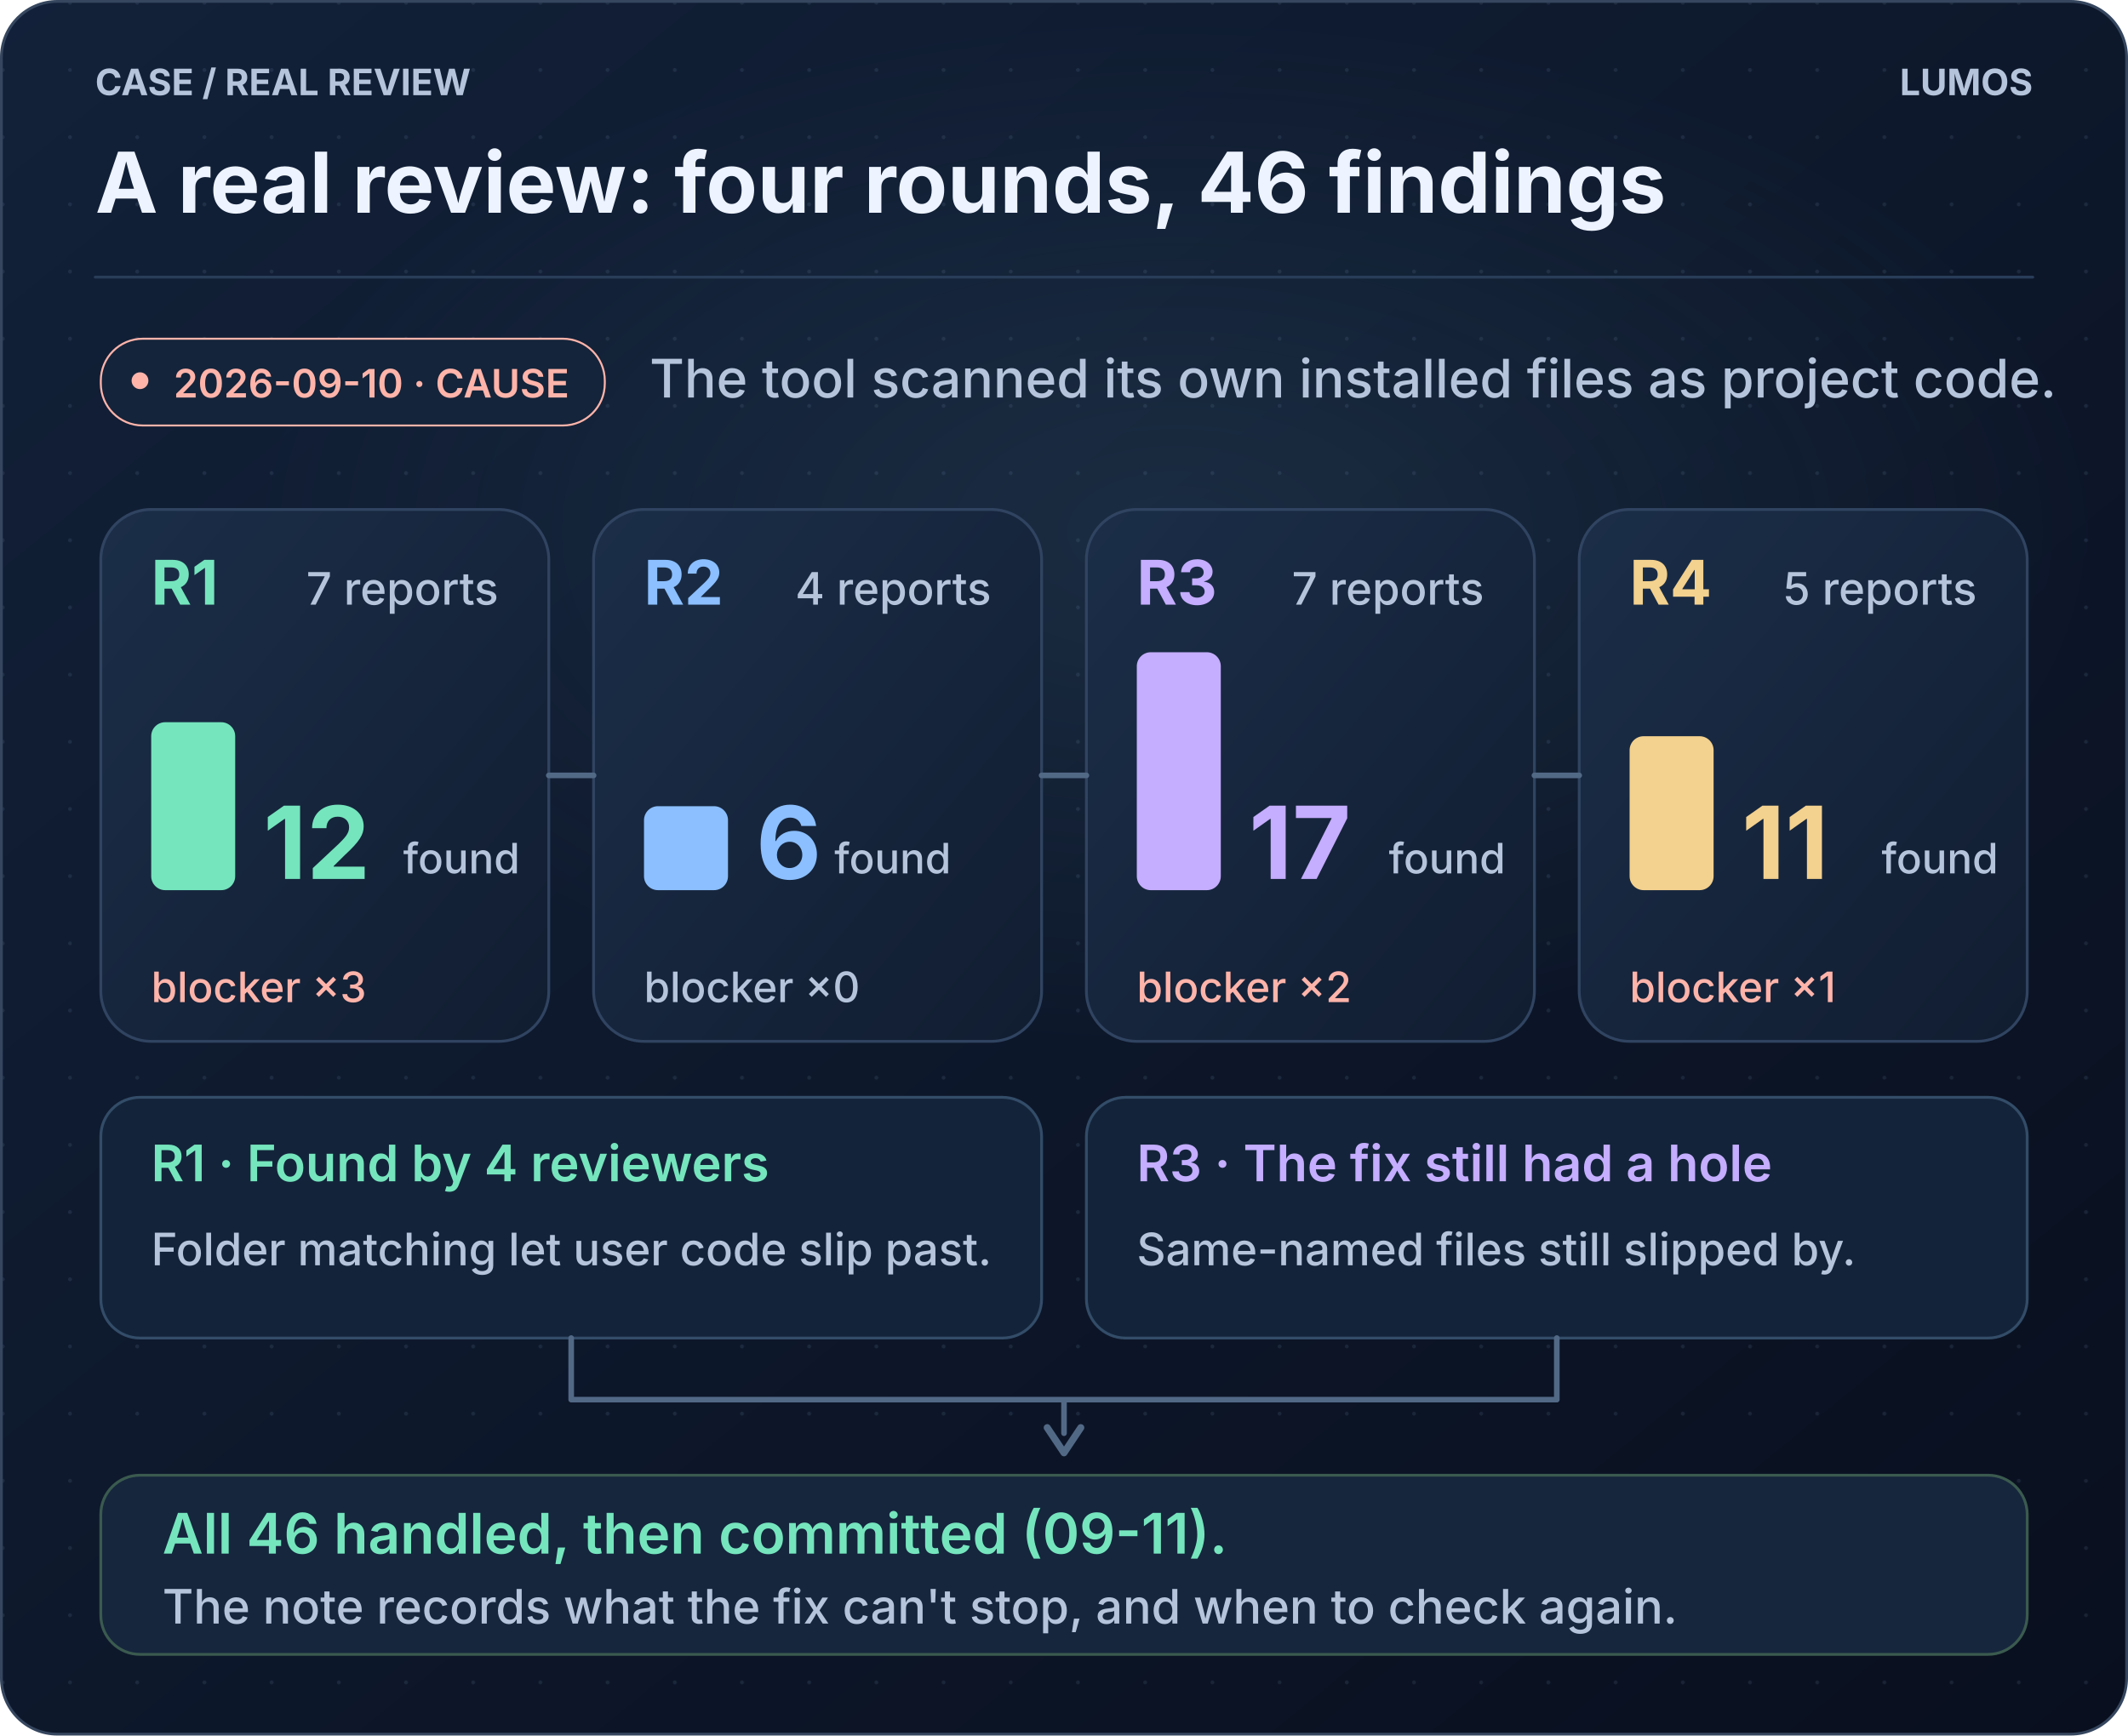
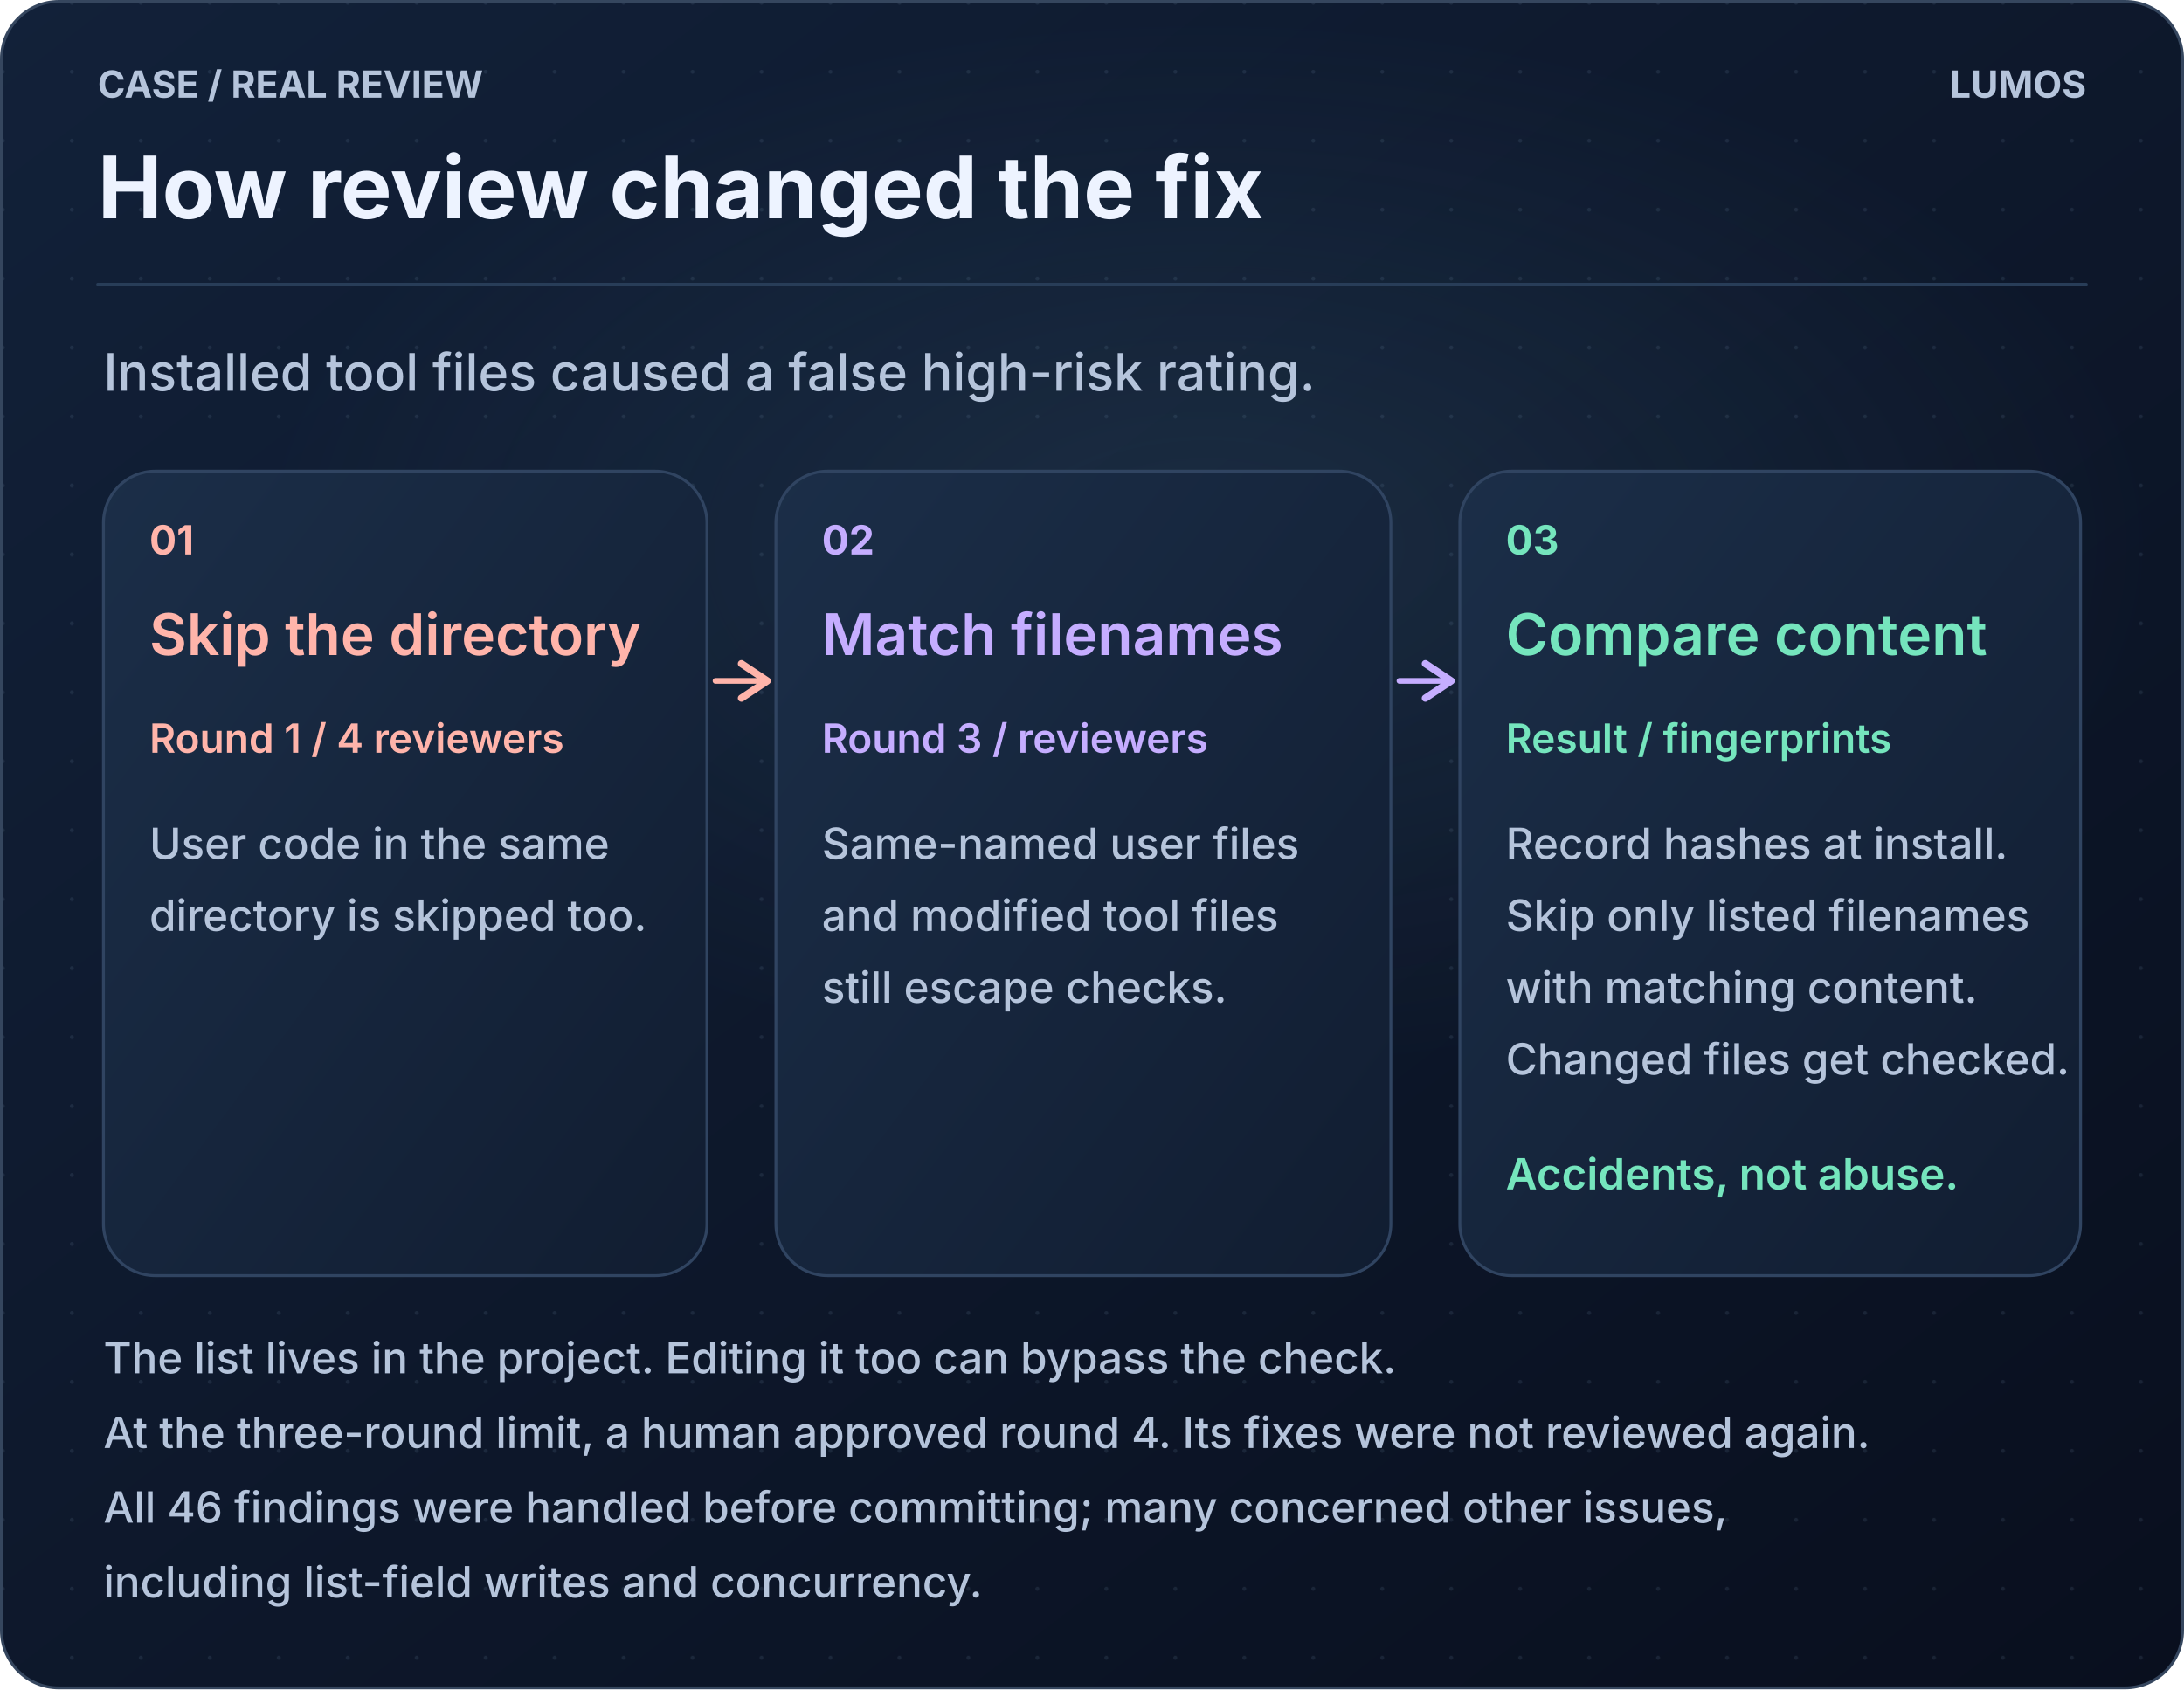
- <svg xmlns="http://www.w3.org/2000/svg" width="760" height="620" viewBox="0 0 760 620" role="img" aria-labelledby="title desc">
+ <svg xmlns="http://www.w3.org/2000/svg" width="760" height="588" viewBox="0 0 760 588" role="img" aria-labelledby="title desc">
  <defs>
    <linearGradient id="bg" x1="0" y1="0" x2="1" y2="1">
      <stop stop-color="#122139" />
      <stop offset="1" stop-color="#090f1e" />
    </linearGradient>
    <linearGradient id="panel" x1="0" y1="0" x2="1" y2="1">
      <stop stop-color="#1b2e48" />
      <stop offset="1" stop-color="#111d31" />
    </linearGradient>
    <radialGradient id="halo">
      <stop stop-color="#73b8d7" stop-opacity=".12" />
      <stop offset="1" stop-color="#73b8d7" stop-opacity="0" />
    </radialGradient>
    <pattern id="grid" width="24" height="24" patternUnits="userSpaceOnUse">
      <circle cx="1" cy="1" r=".7" fill="#718da9" opacity=".15" />
    </pattern>
  </defs>
-   <rect x=".5" y=".5" width="759" height="619" rx="20" fill="url(#bg)" stroke="#35465e" />
-   <rect x="1" y="1" width="758" height="618" rx="20" fill="url(#grid)" />
+   <rect x=".5" y=".5" width="759" height="587" rx="20" fill="url(#bg)" stroke="#35465e" />
+   <rect x="1" y="1" width="758" height="586" rx="20" fill="url(#grid)" />
  <ellipse cx="420" cy="190" rx="335" ry="185" fill="url(#halo)" />
  <g font-family="Inter, 'PingFang TC', 'Noto Sans TC', 'Microsoft JhengHei', system-ui, sans-serif">
    <text x="34" y="34" font-size="13" fill="#b5c4db" text-anchor="start" font-weight="650">CASE / REAL REVIEW</text>
-     <text x="34" y="76" font-size="30" fill="#edf3ff" text-anchor="start" font-weight="650">A real review: four rounds, 46 findings</text>
+     <text x="34" y="76" font-size="30" fill="#edf3ff" text-anchor="start" font-weight="650">How review changed the fix</text>
    <path d="M34 99H726" fill="none" stroke="#283d58" stroke-width="1" stroke-linecap="round" stroke-linejoin="round" />
    <text x="726" y="34" font-size="13" fill="#b5c4db" text-anchor="end" font-weight="650">LUMOS</text>
-     <rect x="36" y="121" width="180" height="31" rx="15" fill="#14243a" stroke="#ffb4aa" stroke-width="0.7" />
-     <circle cx="50" cy="136" r="3" fill="#ffb4aa" stroke="none" stroke-width="1" />
-     <text x="62" y="142" font-size="14" fill="#ffb4aa" text-anchor="start" font-weight="600">2026-09-10 · CAUSE</text>
-     <text x="232" y="142" font-size="19" fill="#b5c4db" text-anchor="start" font-weight="450">The tool scanned its own installed files as project code.</text>
-     <rect x="36" y="182" width="160" height="190" rx="18" fill="url(#panel)" stroke="#304461" stroke-width="1" />
-     <text x="54" y="216" font-size="22" fill="#75e5bd" text-anchor="start" font-weight="650">R1</text>
-     <text x="178" y="216" font-size="16" fill="#b5c4db" text-anchor="end" font-weight="450">7 reports</text>
-     <rect x="54" y="258" width="30" height="60" rx="5" fill="#75e5bd" stroke="none" stroke-width="1" />
-     <text x="94" y="314" font-size="36" fill="#75e5bd" text-anchor="start" font-weight="650">12</text>
-     <text x="144" y="312" font-size="15" fill="#b5c4db" text-anchor="start" font-weight="450">found</text>
-     <text x="54" y="358" font-size="15" fill="#ffb4aa" text-anchor="start" font-weight="450">blocker ×3</text>
-     <rect x="212" y="182" width="160" height="190" rx="18" fill="url(#panel)" stroke="#304461" stroke-width="1" />
-     <text x="230" y="216" font-size="22" fill="#8bbfff" text-anchor="start" font-weight="650">R2</text>
-     <text x="354" y="216" font-size="16" fill="#b5c4db" text-anchor="end" font-weight="450">4 reports</text>
-     <rect x="230" y="288" width="30" height="30" rx="5" fill="#8bbfff" stroke="none" stroke-width="1" />
-     <text x="270" y="314" font-size="36" fill="#8bbfff" text-anchor="start" font-weight="650">6</text>
-     <text x="298" y="312" font-size="15" fill="#b5c4db" text-anchor="start" font-weight="450">found</text>
-     <text x="230" y="358" font-size="15" fill="#b5c4db" text-anchor="start" font-weight="450">blocker ×0</text>
-     <rect x="388" y="182" width="160" height="190" rx="18" fill="url(#panel)" stroke="#304461" stroke-width="1" />
-     <text x="406" y="216" font-size="22" fill="#c5adff" text-anchor="start" font-weight="650">R3</text>
-     <text x="530" y="216" font-size="16" fill="#b5c4db" text-anchor="end" font-weight="450">7 reports</text>
-     <rect x="406" y="233" width="30" height="85" rx="5" fill="#c5adff" stroke="none" stroke-width="1" />
-     <text x="446" y="314" font-size="36" fill="#c5adff" text-anchor="start" font-weight="650">17</text>
-     <text x="496" y="312" font-size="15" fill="#b5c4db" text-anchor="start" font-weight="450">found</text>
-     <text x="406" y="358" font-size="15" fill="#ffb4aa" text-anchor="start" font-weight="450">blocker ×2</text>
-     <rect x="564" y="182" width="160" height="190" rx="18" fill="url(#panel)" stroke="#304461" stroke-width="1" />
-     <text x="582" y="216" font-size="22" fill="#f3d18e" text-anchor="start" font-weight="650">R4</text>
-     <text x="706" y="216" font-size="16" fill="#b5c4db" text-anchor="end" font-weight="450">5 reports</text>
-     <rect x="582" y="263" width="30" height="55" rx="5" fill="#f3d18e" stroke="none" stroke-width="1" />
-     <text x="622" y="314" font-size="36" fill="#f3d18e" text-anchor="start" font-weight="650">11</text>
-     <text x="672" y="312" font-size="15" fill="#b5c4db" text-anchor="start" font-weight="450">found</text>
-     <text x="582" y="358" font-size="15" fill="#ffb4aa" text-anchor="start" font-weight="450">blocker ×1</text>
-     <path d="M196 277H212M372 277H388M548 277H564" fill="none" stroke="#526986" stroke-width="2" stroke-linecap="round" stroke-linejoin="round" />
-     <rect x="36" y="392" width="336" height="86" rx="14" fill="#13243a" stroke="#334c68" stroke-width="1" />
-     <text x="54" y="422" font-size="18" fill="#75e5bd" text-anchor="start" font-weight="600">R1 · Found by 4 reviewers</text>
-     <text x="54" y="452" font-size="16" fill="#b5c4db" text-anchor="start" font-weight="450">Folder matching let user code slip past.</text>
-     <rect x="388" y="392" width="336" height="86" rx="14" fill="#13243a" stroke="#334c68" stroke-width="1" />
-     <text x="406" y="422" font-size="18" fill="#c5adff" text-anchor="start" font-weight="600">R3 · The fix still had a hole</text>
-     <text x="406" y="452" font-size="16" fill="#b5c4db" text-anchor="start" font-weight="450">Same-named files still slipped by.</text>
-     <path d="M204 478V500H556V478M380 500V512" fill="none" stroke="#526986" stroke-width="2" stroke-linecap="round" stroke-linejoin="round" />
-     <polyline points="374,510 380,519 386,510" fill="none" stroke="#526986" stroke-width="2.5" stroke-linecap="round" stroke-linejoin="round" />
-     <rect x="36" y="527" width="688" height="64" rx="14" fill="#15263d" stroke="#3b5a4f" stroke-width="1" />
-     <text x="58" y="555" font-size="20" fill="#75e5bd" text-anchor="start" font-weight="600">All 46 handled, then committed (09-11).</text>
-     <text x="58" y="580" font-size="17" fill="#b5c4db" text-anchor="start" font-weight="450">The note records what the fix can't stop, and when to check again.</text>
+     <text x="36" y="136" font-size="18" fill="#b5c4db" text-anchor="start" font-weight="450">Installed tool files caused a false high-risk rating.</text>
+     <rect x="36" y="164" width="210" height="280" rx="18" fill="url(#panel)" stroke="#304461" stroke-width="1" />
+     <text x="52" y="193" font-size="14" fill="#ffb4aa" text-anchor="start" font-weight="650">01</text>
+     <text x="52" y="228" font-size="20" fill="#ffb4aa" text-anchor="start" font-weight="600">Skip the directory</text>
+     <text x="52" y="262" font-size="14" fill="#ffb4aa" text-anchor="start" font-weight="600">Round 1 / 4 reviewers</text>
+     <text x="52" y="299" font-size="15" fill="#b5c4db" text-anchor="start" font-weight="450">User code in the same</text>
+     <text x="52" y="324" font-size="15" fill="#b5c4db" text-anchor="start" font-weight="450">directory is skipped too.</text>
+     <path d="M249 237H266" fill="none" stroke="#ffb4aa" stroke-width="2" stroke-linecap="round" stroke-linejoin="round" />
+     <polyline points="258,231 267,237 258,243" fill="none" stroke="#ffb4aa" stroke-width="2.5" stroke-linecap="round" stroke-linejoin="round" />
+     <rect x="270" y="164" width="214" height="280" rx="18" fill="url(#panel)" stroke="#304461" stroke-width="1" />
+     <text x="286" y="193" font-size="14" fill="#c5adff" text-anchor="start" font-weight="650">02</text>
+     <text x="286" y="228" font-size="20" fill="#c5adff" text-anchor="start" font-weight="600">Match filenames</text>
+     <text x="286" y="262" font-size="14" fill="#c5adff" text-anchor="start" font-weight="600">Round 3 / reviewers</text>
+     <text x="286" y="299" font-size="15" fill="#b5c4db" text-anchor="start" font-weight="450">Same-named user files</text>
+     <text x="286" y="324" font-size="15" fill="#b5c4db" text-anchor="start" font-weight="450">and modified tool files</text>
+     <text x="286" y="349" font-size="15" fill="#b5c4db" text-anchor="start" font-weight="450">still escape checks.</text>
+     <path d="M487 237H504" fill="none" stroke="#c5adff" stroke-width="2" stroke-linecap="round" stroke-linejoin="round" />
+     <polyline points="496,231 505,237 496,243" fill="none" stroke="#c5adff" stroke-width="2.5" stroke-linecap="round" stroke-linejoin="round" />
+     <rect x="508" y="164" width="216" height="280" rx="18" fill="url(#panel)" stroke="#304461" stroke-width="1" />
+     <text x="524" y="193" font-size="14" fill="#75e5bd" text-anchor="start" font-weight="650">03</text>
+     <text x="524" y="228" font-size="20" fill="#75e5bd" text-anchor="start" font-weight="600">Compare content</text>
+     <text x="524" y="262" font-size="14" fill="#75e5bd" text-anchor="start" font-weight="600">Result / fingerprints</text>
+     <text x="524" y="299" font-size="15" fill="#b5c4db" text-anchor="start" font-weight="450">Record hashes at install.</text>
+     <text x="524" y="324" font-size="15" fill="#b5c4db" text-anchor="start" font-weight="450">Skip only listed filenames</text>
+     <text x="524" y="349" font-size="15" fill="#b5c4db" text-anchor="start" font-weight="450">with matching content.</text>
+     <text x="524" y="374" font-size="15" fill="#b5c4db" text-anchor="start" font-weight="450">Changed files get checked.</text>
+     <text x="524" y="414" font-size="15" fill="#75e5bd" text-anchor="start" font-weight="600">Accidents, not abuse.</text>
+     <text x="36" y="478" font-size="15" fill="#b5c4db" text-anchor="start" font-weight="450">The list lives in the project. Editing it too can bypass the check.</text>
+     <text x="36" y="504" font-size="15" fill="#b5c4db" text-anchor="start" font-weight="450">At the three-round limit, a human approved round 4. Its fixes were not reviewed again.</text>
+     <text x="36" y="530" font-size="15" fill="#b5c4db" text-anchor="start" font-weight="450">All 46 findings were handled before committing; many concerned other issues,</text>
+     <text x="36" y="556" font-size="15" fill="#b5c4db" text-anchor="start" font-weight="450">including list-field writes and concurrency.</text>
  </g>
</svg>
